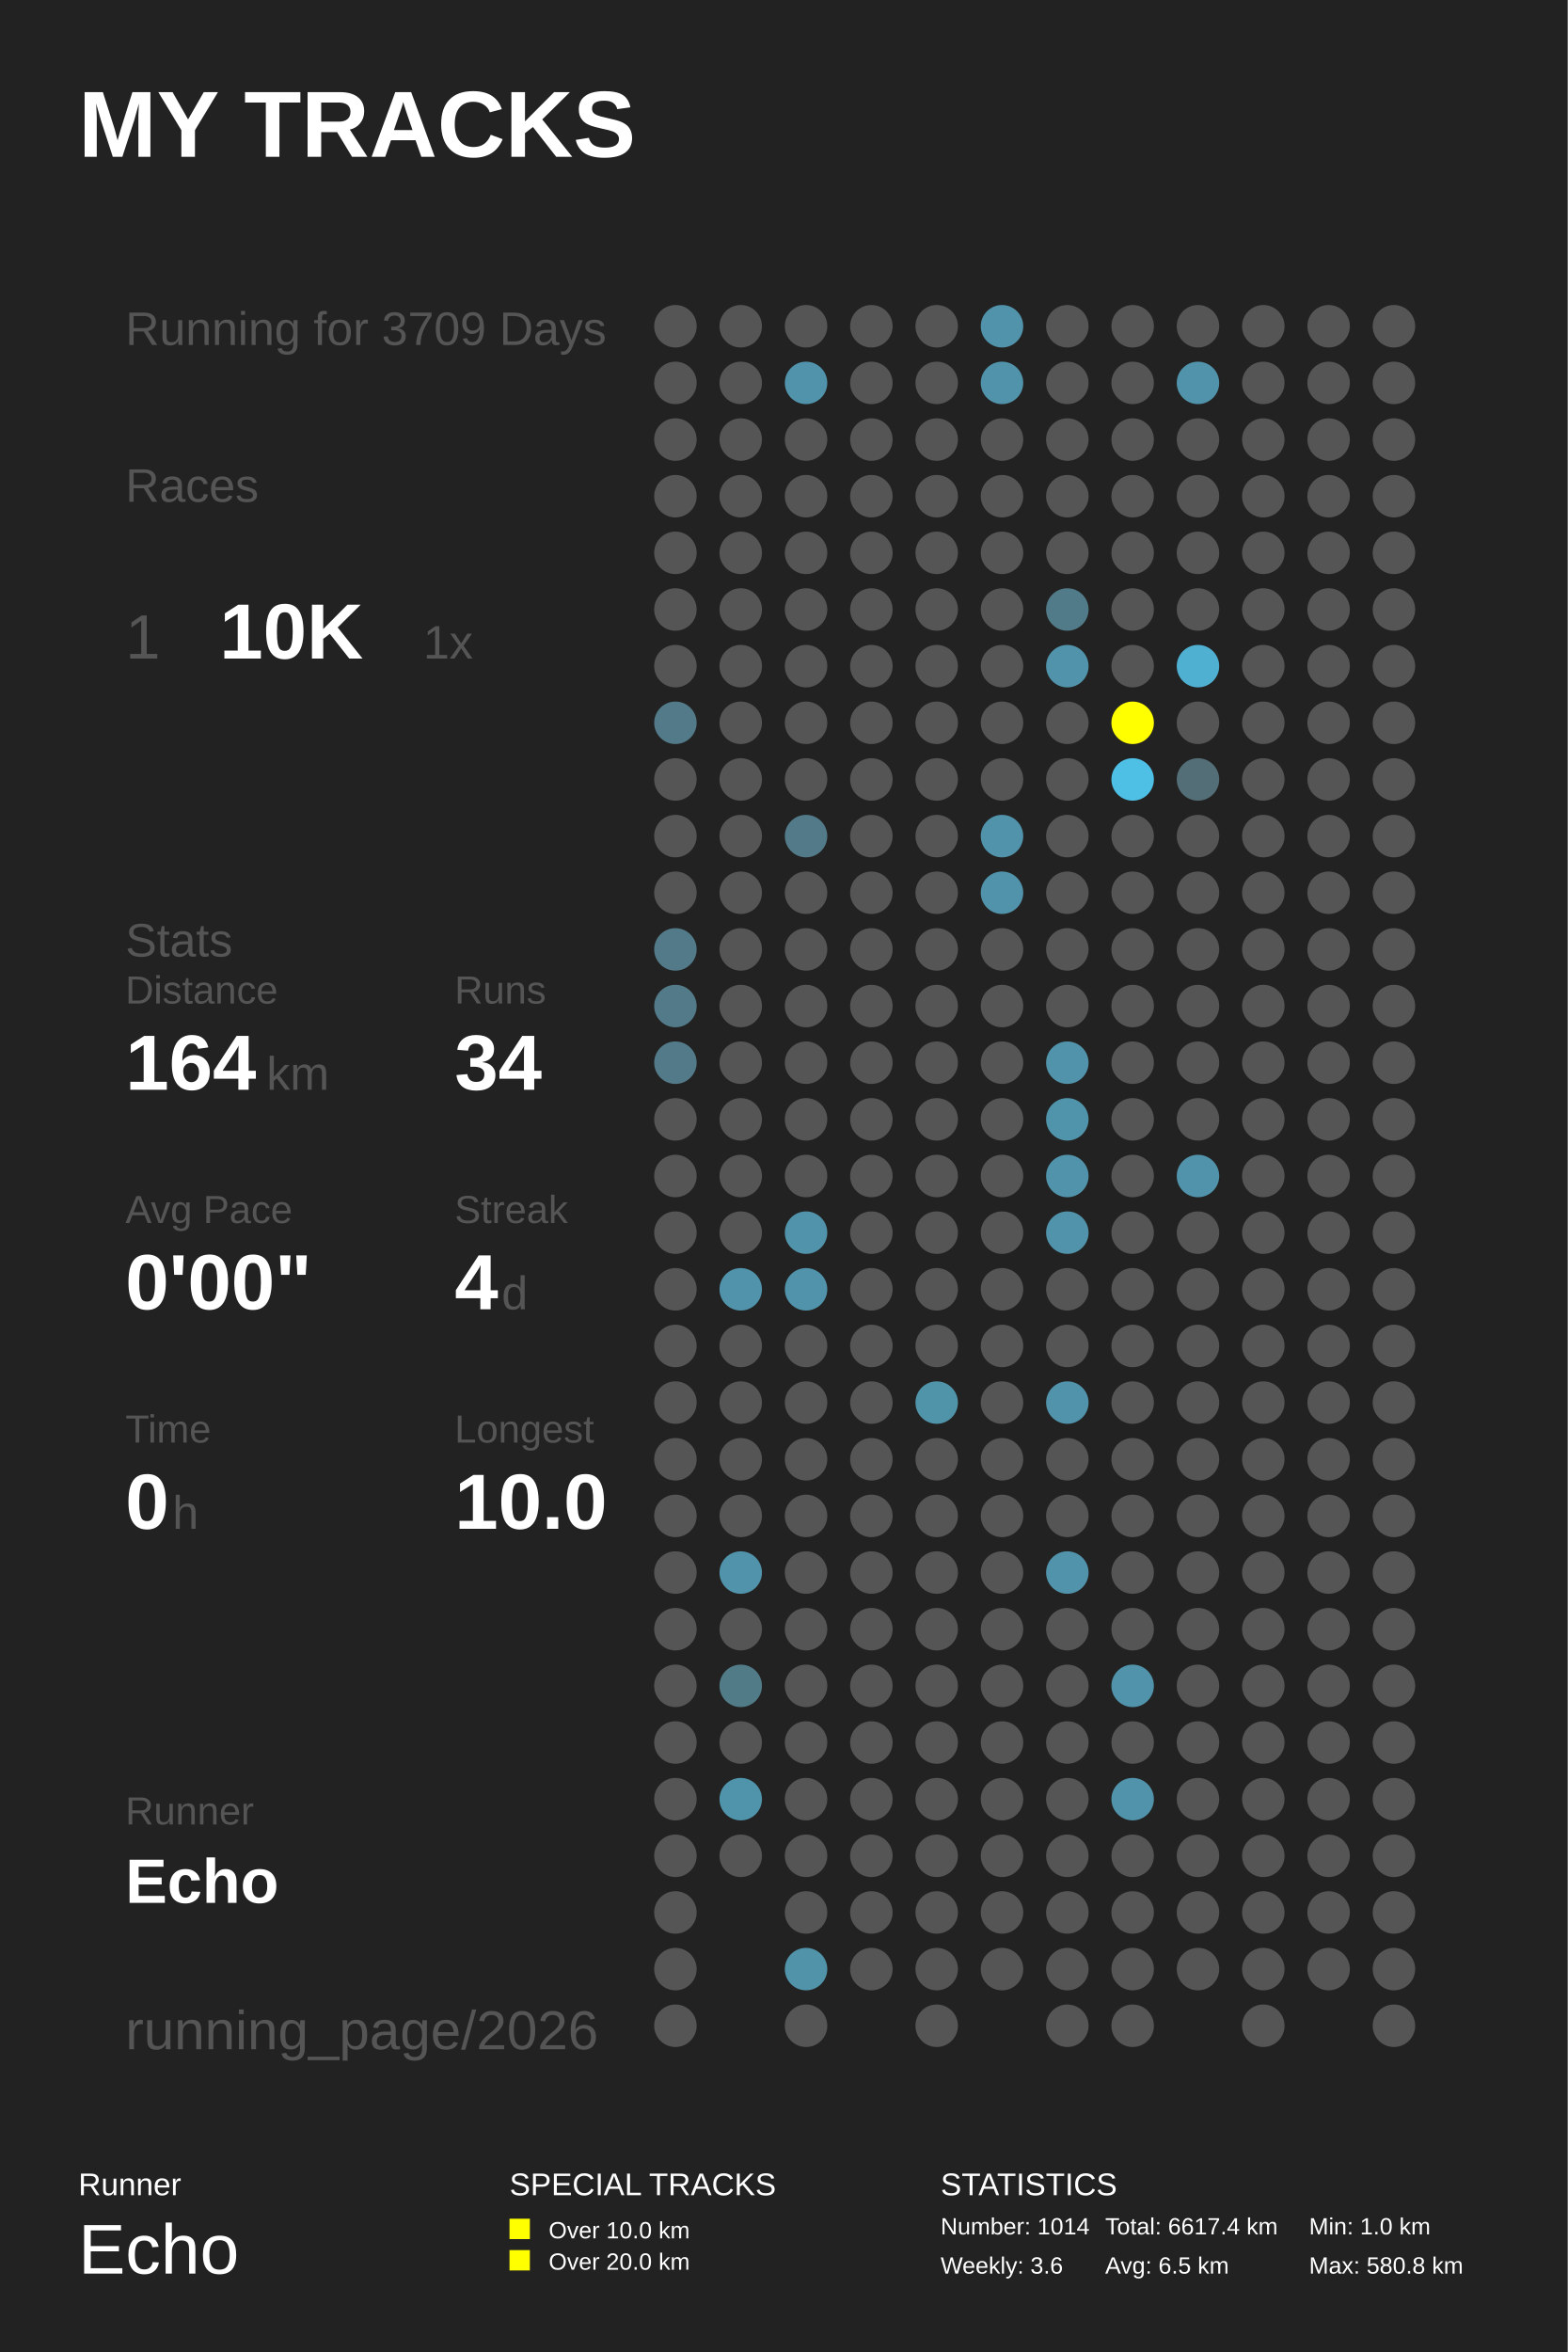
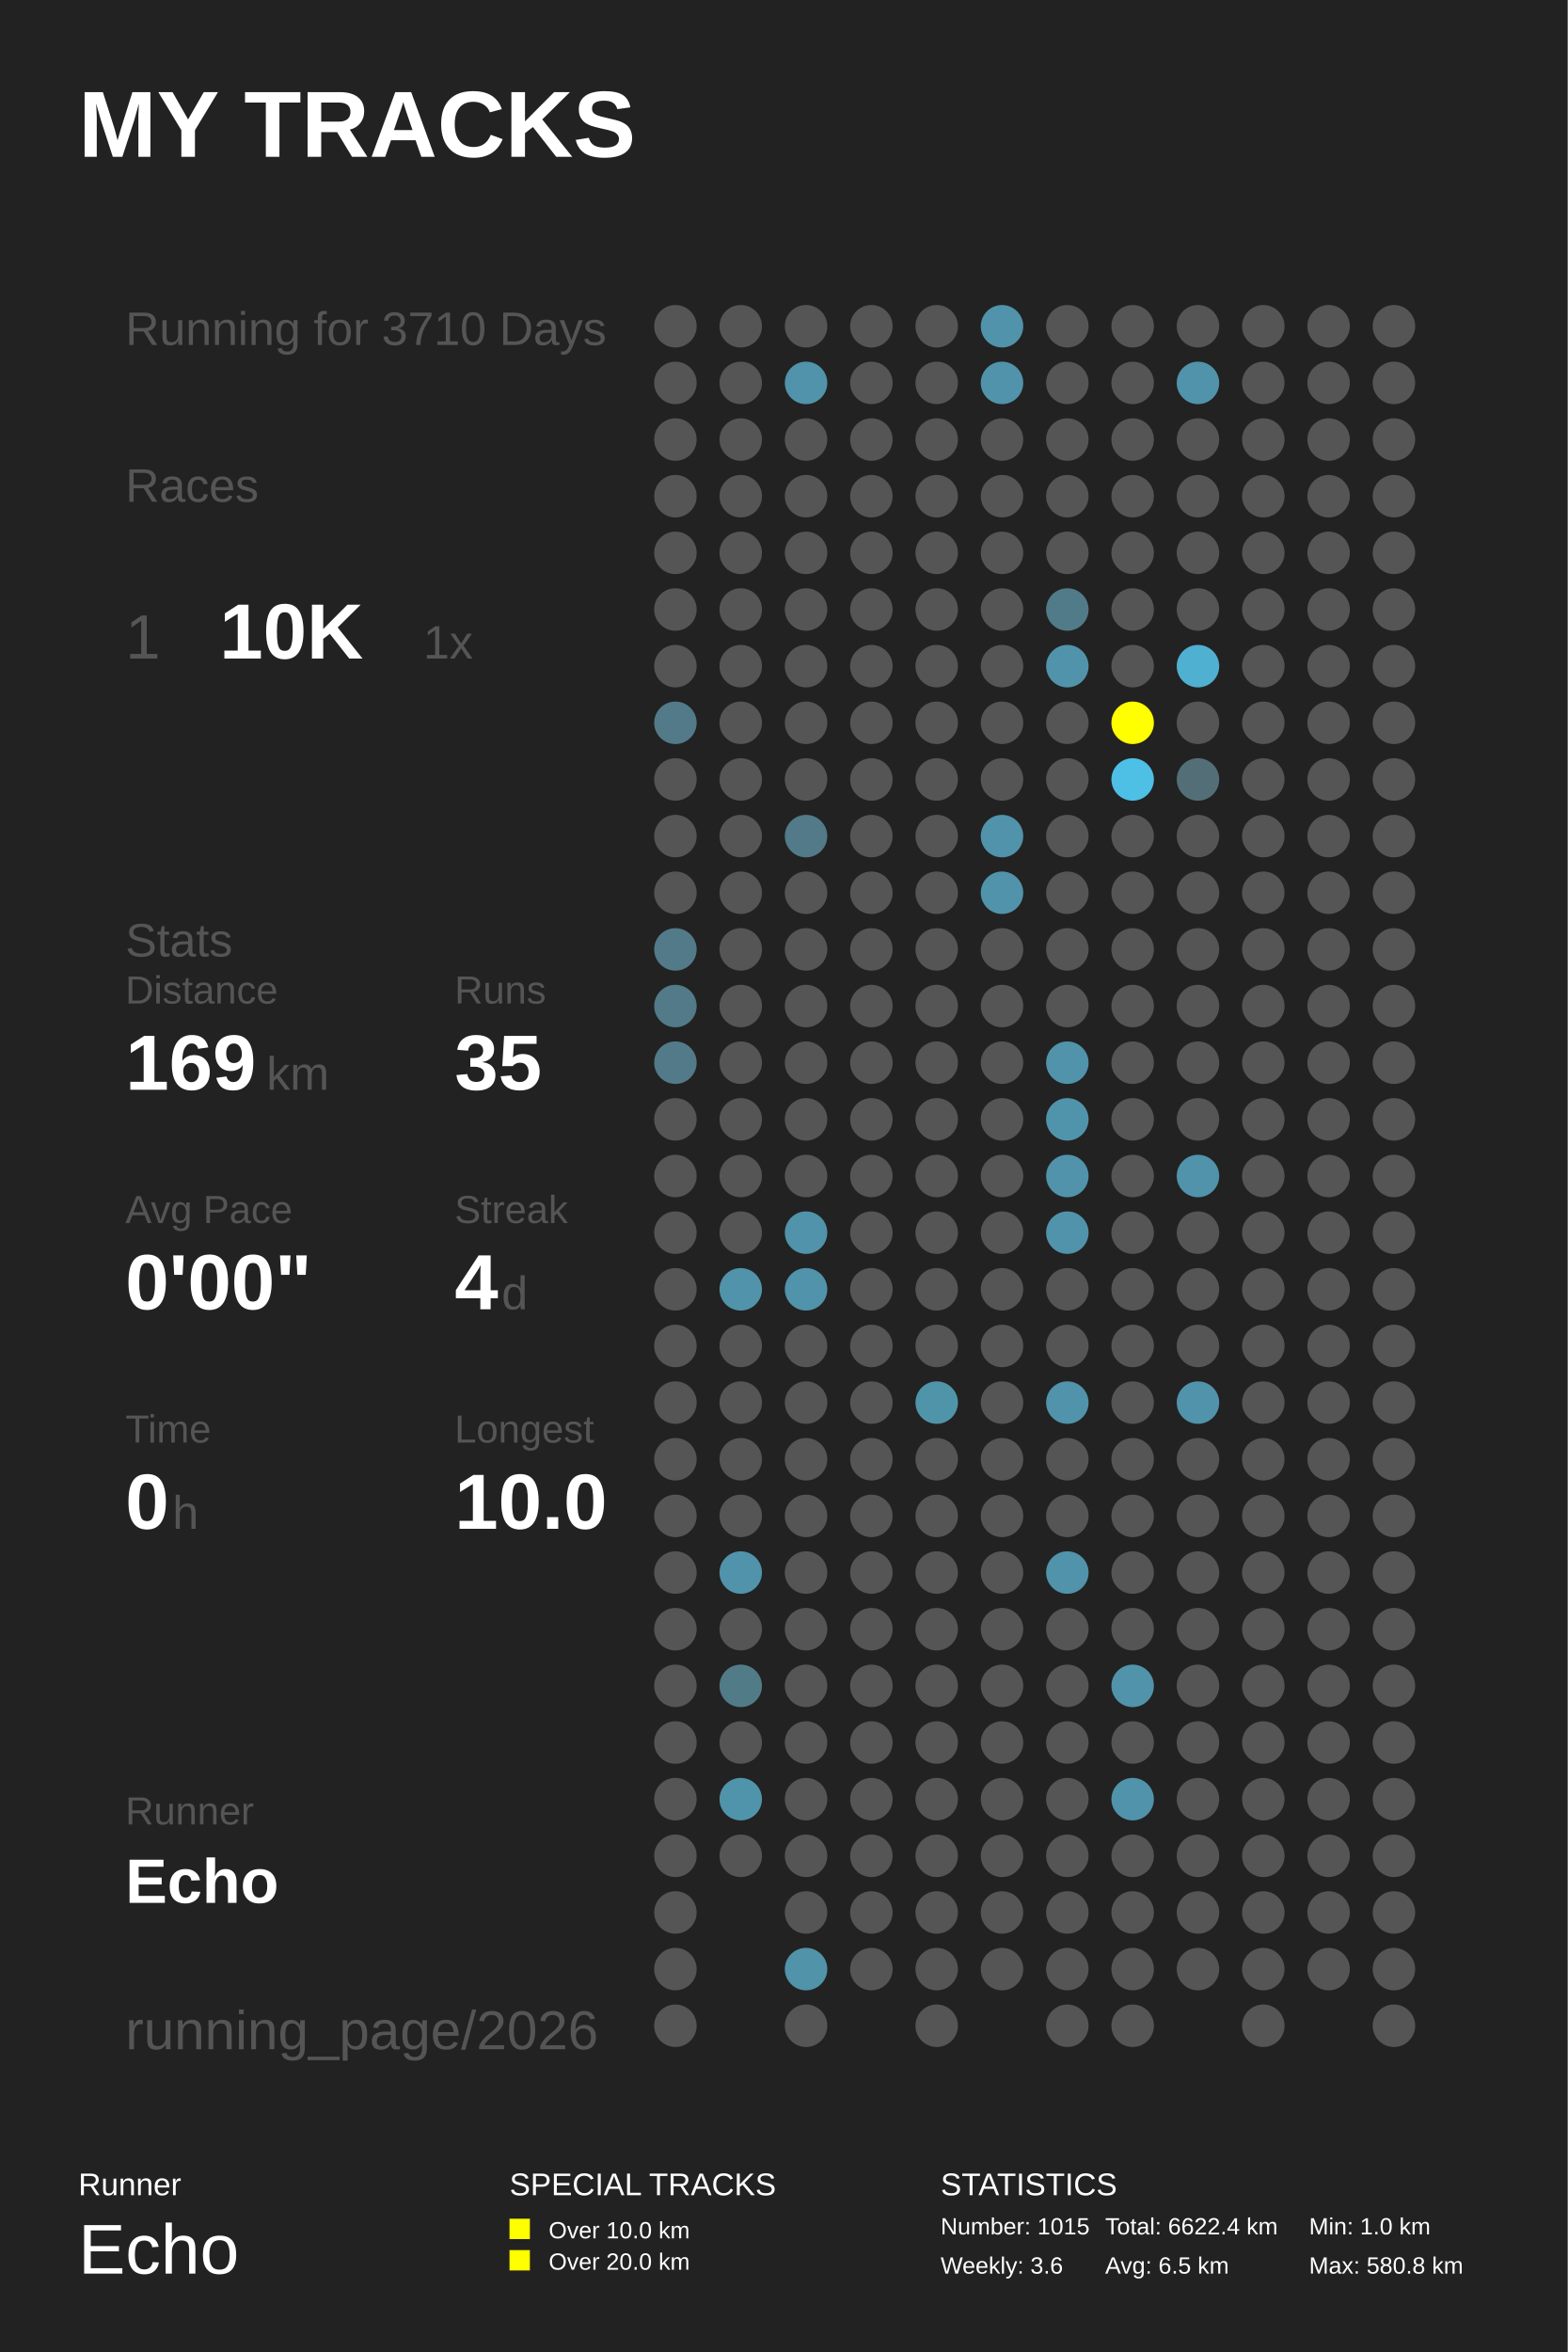
<svg xmlns="http://www.w3.org/2000/svg" baseProfile="full" height="300mm" version="1.1" viewBox="0,0,200,300" width="200mm">
  <defs />
  <rect fill="#222222" height="300" width="200" x="0" y="0" />
  <text fill="#FFFFFF" style="font-size:12px; font-family:Arial; font-weight:bold;" x="10" y="20">MY TRACKS</text>
  <text fill="#FFFFFF" style="font-size:4px; font-family:Arial" x="10" y="280">Runner</text>
  <text fill="#FFFFFF" style="font-size:9px; font-family:Arial" x="10" y="290">Echo</text>
  <text fill="#FFFFFF" style="font-size:4px; font-family:Arial" x="65" y="280">SPECIAL TRACKS</text>
  <rect fill="#FFFF00" height="2.6" width="2.6" x="65" y="283" />
  <text fill="#FFFFFF" style="font-size:3px; font-family:Arial" x="70" y="285.5">Over 10.0 km</text>
  <rect fill="#FFFF00" height="2.6" width="2.6" x="65" y="287" />
  <text fill="#FFFFFF" style="font-size:3px; font-family:Arial" x="70" y="289.5">Over 20.0 km</text>
  <text fill="#FFFFFF" style="font-size:4px; font-family:Arial" x="120" y="280">STATISTICS</text>
-   <text fill="#FFFFFF" style="font-size:3px; font-family:Arial" x="120" y="285">Number: 1014</text>
+   <text fill="#FFFFFF" style="font-size:3px; font-family:Arial" x="120" y="285">Number: 1015</text>
  <text fill="#FFFFFF" style="font-size:3px; font-family:Arial" x="120" y="290">Weekly: 3.6</text>
-   <text fill="#FFFFFF" style="font-size:3px; font-family:Arial" x="141" y="285">Total: 6617.4 km</text>
+   <text fill="#FFFFFF" style="font-size:3px; font-family:Arial" x="141" y="285">Total: 6622.4 km</text>
  <text fill="#FFFFFF" style="font-size:3px; font-family:Arial" x="141" y="290">Avg: 6.5 km</text>
  <text fill="#FFFFFF" style="font-size:3px; font-family:Arial" x="167" y="285">Min: 1.0 km</text>
  <text fill="#FFFFFF" style="font-size:3px; font-family:Arial" x="167" y="290">Max: 580.8 km</text>
-   <text fill="#555555" style="font-size:6px; font-family:Arial;" x="16" y="44">Running for 3709 Days</text>
+   <text fill="#555555" style="font-size:6px; font-family:Arial;" x="16" y="44">Running for 3710 Days</text>
  <text fill="#555555" style="font-size:6px; font-family:Arial;" x="16" y="64">Races</text>
  <text fill="#555555" style="font-size:8px; font-family:Arial;" x="16" y="84">1</text>
  <text fill="#FFFFFF" style="font-size:10px; font-family:Arial; font-weight:bold;" x="28" y="84">10K</text>
  <text fill="#555555" style="font-size:6px; font-family:Arial;" x="54" y="84">1x</text>
  <text fill="#555555" style="font-size:6px; font-family:Arial;" x="16" y="122">Stats</text>
  <text fill="#555555" style="font-size:5px; font-family:Arial;" x="16" y="128">Distance</text>
-   <text fill="#FFFFFF" style="font-size:10px; font-family:Arial; font-weight:bold;" x="16" y="139">164</text>
+   <text fill="#FFFFFF" style="font-size:10px; font-family:Arial; font-weight:bold;" x="16" y="139">169</text>
  <text fill="#555555" style="font-size:6px; font-family:Arial;" x="34" y="139">km</text>
  <text fill="#555555" style="font-size:5px; font-family:Arial;" x="58" y="128">Runs</text>
-   <text fill="#FFFFFF" style="font-size:10px; font-family:Arial; font-weight:bold;" x="58" y="139">34</text>
+   <text fill="#FFFFFF" style="font-size:10px; font-family:Arial; font-weight:bold;" x="58" y="139">35</text>
  <text fill="#555555" style="font-size:5px; font-family:Arial;" x="16" y="156">Avg Pace</text>
  <text fill="#FFFFFF" style="font-size:10px; font-family:Arial; font-weight:bold;" x="16" y="167">0'00"</text>
  <text fill="#555555" style="font-size:5px; font-family:Arial;" x="58" y="156">Streak</text>
  <text fill="#FFFFFF" style="font-size:10px; font-family:Arial; font-weight:bold;" x="58" y="167">4</text>
  <text fill="#555555" style="font-size:6px; font-family:Arial;" x="64" y="167">d</text>
  <text fill="#555555" style="font-size:5px; font-family:Arial;" x="16" y="184">Time</text>
  <text fill="#FFFFFF" style="font-size:10px; font-family:Arial; font-weight:bold;" x="16" y="195">0</text>
  <text fill="#555555" style="font-size:6px; font-family:Arial;" x="22" y="195">h</text>
  <text fill="#555555" style="font-size:5px; font-family:Arial;" x="58" y="184">Longest</text>
  <text fill="#FFFFFF" style="font-size:10px; font-family:Arial; font-weight:bold;" x="58" y="195">10.0</text>
  <text fill="#555555" style="font-size:5px; font-family:Arial;" x="16" y="232.71">Runner</text>
  <text fill="#FFFFFF" style="font-size:8px; font-family:Arial; font-weight:bold;" x="16" y="242.71">Echo</text>
  <text fill="#555555" style="font-size:7px; font-family:Arial;" x="16" y="261.387">running_page/2026</text>
  <circle cx="86.167" cy="41.613" fill="#555555" r="2.71" />
  <circle cx="86.167" cy="48.839" fill="#555555" r="2.71" />
  <circle cx="86.167" cy="56.065" fill="#555555" r="2.71" />
  <circle cx="86.167" cy="63.29" fill="#555555" r="2.71" />
  <circle cx="86.167" cy="70.516" fill="#555555" r="2.71" />
  <circle cx="86.167" cy="77.742" fill="#555555" r="2.71" />
  <circle cx="86.167" cy="84.968" fill="#555555" r="2.71" />
  <circle cx="86.167" cy="92.194" fill="#527a88" r="2.71" />
  <circle cx="86.167" cy="99.419" fill="#555555" r="2.71" />
  <circle cx="86.167" cy="106.645" fill="#555555" r="2.71" />
  <circle cx="86.167" cy="113.871" fill="#555555" r="2.71" />
  <circle cx="86.167" cy="121.097" fill="#527a88" r="2.71" />
  <circle cx="86.167" cy="128.323" fill="#527a88" r="2.71" />
  <circle cx="86.167" cy="135.548" fill="#527a88" r="2.71" />
  <circle cx="86.167" cy="142.774" fill="#555555" r="2.71" />
  <circle cx="86.167" cy="150.0" fill="#555555" r="2.71" />
  <circle cx="86.167" cy="157.226" fill="#555555" r="2.71" />
  <circle cx="86.167" cy="164.452" fill="#555555" r="2.71" />
  <circle cx="86.167" cy="171.677" fill="#555555" r="2.71" />
  <circle cx="86.167" cy="178.903" fill="#555555" r="2.71" />
  <circle cx="86.167" cy="186.129" fill="#555555" r="2.71" />
  <circle cx="86.167" cy="193.355" fill="#555555" r="2.71" />
  <circle cx="86.167" cy="200.581" fill="#555555" r="2.71" />
  <circle cx="86.167" cy="207.806" fill="#555555" r="2.71" />
  <circle cx="86.167" cy="215.032" fill="#555555" r="2.71" />
  <circle cx="86.167" cy="222.258" fill="#555555" r="2.71" />
  <circle cx="86.167" cy="229.484" fill="#555555" r="2.71" />
  <circle cx="86.167" cy="236.71" fill="#555555" r="2.71" />
  <circle cx="86.167" cy="243.935" fill="#555555" r="2.71" />
  <circle cx="86.167" cy="251.161" fill="#555555" r="2.71" />
  <circle cx="86.167" cy="258.387" fill="#555555" r="2.71" />
  <circle cx="94.5" cy="41.613" fill="#555555" r="2.71" />
  <circle cx="94.5" cy="48.839" fill="#555555" r="2.71" />
  <circle cx="94.5" cy="56.065" fill="#555555" r="2.71" />
  <circle cx="94.5" cy="63.29" fill="#555555" r="2.71" />
  <circle cx="94.5" cy="70.516" fill="#555555" r="2.71" />
  <circle cx="94.5" cy="77.742" fill="#555555" r="2.71" />
  <circle cx="94.5" cy="84.968" fill="#555555" r="2.71" />
  <circle cx="94.5" cy="92.194" fill="#555555" r="2.71" />
  <circle cx="94.5" cy="99.419" fill="#555555" r="2.71" />
  <circle cx="94.5" cy="106.645" fill="#555555" r="2.71" />
  <circle cx="94.5" cy="113.871" fill="#555555" r="2.71" />
  <circle cx="94.5" cy="121.097" fill="#555555" r="2.71" />
  <circle cx="94.5" cy="128.323" fill="#555555" r="2.71" />
  <circle cx="94.5" cy="135.548" fill="#555555" r="2.71" />
  <circle cx="94.5" cy="142.774" fill="#555555" r="2.71" />
  <circle cx="94.5" cy="150.0" fill="#555555" r="2.71" />
  <circle cx="94.5" cy="157.226" fill="#555555" r="2.71" />
  <circle cx="94.5" cy="164.452" fill="#5093aa" r="2.71" />
  <circle cx="94.5" cy="171.677" fill="#555555" r="2.71" />
  <circle cx="94.5" cy="178.903" fill="#555555" r="2.71" />
  <circle cx="94.5" cy="186.129" fill="#555555" r="2.71" />
  <circle cx="94.5" cy="193.355" fill="#555555" r="2.71" />
  <circle cx="94.5" cy="200.581" fill="#5093aa" r="2.71" />
  <circle cx="94.5" cy="207.806" fill="#555555" r="2.71" />
  <circle cx="94.5" cy="215.032" fill="#527b88" r="2.71" />
  <circle cx="94.5" cy="222.258" fill="#555555" r="2.71" />
  <circle cx="94.5" cy="229.484" fill="#5094ab" r="2.71" />
  <circle cx="94.5" cy="236.71" fill="#555555" r="2.71" />
  <circle cx="102.833" cy="41.613" fill="#555555" r="2.71" />
  <circle cx="102.833" cy="48.839" fill="#5093aa" r="2.71" />
  <circle cx="102.833" cy="56.065" fill="#555555" r="2.71" />
  <circle cx="102.833" cy="63.29" fill="#555555" r="2.71" />
  <circle cx="102.833" cy="70.516" fill="#555555" r="2.71" />
  <circle cx="102.833" cy="77.742" fill="#555555" r="2.71" />
  <circle cx="102.833" cy="84.968" fill="#555555" r="2.71" />
  <circle cx="102.833" cy="92.194" fill="#555555" r="2.71" />
  <circle cx="102.833" cy="99.419" fill="#555555" r="2.71" />
  <circle cx="102.833" cy="106.645" fill="#527a88" r="2.71" />
  <circle cx="102.833" cy="113.871" fill="#555555" r="2.71" />
  <circle cx="102.833" cy="121.097" fill="#555555" r="2.71" />
  <circle cx="102.833" cy="128.323" fill="#555555" r="2.71" />
  <circle cx="102.833" cy="135.548" fill="#555555" r="2.71" />
  <circle cx="102.833" cy="142.774" fill="#555555" r="2.71" />
  <circle cx="102.833" cy="150.0" fill="#555555" r="2.71" />
  <circle cx="102.833" cy="157.226" fill="#5093aa" r="2.71" />
  <circle cx="102.833" cy="164.452" fill="#5093aa" r="2.71" />
  <circle cx="102.833" cy="171.677" fill="#555555" r="2.71" />
  <circle cx="102.833" cy="178.903" fill="#555555" r="2.71" />
  <circle cx="102.833" cy="186.129" fill="#555555" r="2.71" />
  <circle cx="102.833" cy="193.355" fill="#555555" r="2.71" />
  <circle cx="102.833" cy="200.581" fill="#555555" r="2.71" />
  <circle cx="102.833" cy="207.806" fill="#555555" r="2.71" />
  <circle cx="102.833" cy="215.032" fill="#555555" r="2.71" />
  <circle cx="102.833" cy="222.258" fill="#555555" r="2.71" />
  <circle cx="102.833" cy="229.484" fill="#555555" r="2.71" />
  <circle cx="102.833" cy="236.71" fill="#555555" r="2.71" />
  <circle cx="102.833" cy="243.935" fill="#555555" r="2.71" />
  <circle cx="102.833" cy="251.161" fill="#5193a9" r="2.71" />
  <circle cx="102.833" cy="258.387" fill="#555555" r="2.71" />
  <circle cx="111.167" cy="41.613" fill="#555555" r="2.71" />
  <circle cx="111.167" cy="48.839" fill="#555555" r="2.71" />
  <circle cx="111.167" cy="56.065" fill="#555555" r="2.71" />
  <circle cx="111.167" cy="63.29" fill="#555555" r="2.71" />
  <circle cx="111.167" cy="70.516" fill="#555555" r="2.71" />
  <circle cx="111.167" cy="77.742" fill="#555555" r="2.71" />
  <circle cx="111.167" cy="84.968" fill="#555555" r="2.71" />
  <circle cx="111.167" cy="92.194" fill="#555555" r="2.71" />
  <circle cx="111.167" cy="99.419" fill="#555555" r="2.71" />
  <circle cx="111.167" cy="106.645" fill="#555555" r="2.71" />
  <circle cx="111.167" cy="113.871" fill="#555555" r="2.71" />
  <circle cx="111.167" cy="121.097" fill="#555555" r="2.71" />
  <circle cx="111.167" cy="128.323" fill="#555555" r="2.71" />
  <circle cx="111.167" cy="135.548" fill="#555555" r="2.71" />
  <circle cx="111.167" cy="142.774" fill="#555555" r="2.71" />
  <circle cx="111.167" cy="150.0" fill="#555555" r="2.71" />
  <circle cx="111.167" cy="157.226" fill="#555555" r="2.71" />
  <circle cx="111.167" cy="164.452" fill="#555555" r="2.71" />
  <circle cx="111.167" cy="171.677" fill="#555555" r="2.71" />
  <circle cx="111.167" cy="178.903" fill="#555555" r="2.71" />
  <circle cx="111.167" cy="186.129" fill="#555555" r="2.71" />
  <circle cx="111.167" cy="193.355" fill="#555555" r="2.71" />
  <circle cx="111.167" cy="200.581" fill="#555555" r="2.71" />
  <circle cx="111.167" cy="207.806" fill="#555555" r="2.71" />
  <circle cx="111.167" cy="215.032" fill="#555555" r="2.71" />
  <circle cx="111.167" cy="222.258" fill="#555555" r="2.71" />
  <circle cx="111.167" cy="229.484" fill="#555555" r="2.71" />
  <circle cx="111.167" cy="236.71" fill="#555555" r="2.71" />
  <circle cx="111.167" cy="243.935" fill="#555555" r="2.71" />
  <circle cx="111.167" cy="251.161" fill="#555555" r="2.71" />
  <circle cx="119.5" cy="41.613" fill="#555555" r="2.71" />
  <circle cx="119.5" cy="48.839" fill="#555555" r="2.71" />
  <circle cx="119.5" cy="56.065" fill="#555555" r="2.71" />
  <circle cx="119.5" cy="63.29" fill="#555555" r="2.71" />
  <circle cx="119.5" cy="70.516" fill="#555555" r="2.71" />
  <circle cx="119.5" cy="77.742" fill="#555555" r="2.71" />
  <circle cx="119.5" cy="84.968" fill="#555555" r="2.71" />
  <circle cx="119.5" cy="92.194" fill="#555555" r="2.71" />
  <circle cx="119.5" cy="99.419" fill="#555555" r="2.71" />
  <circle cx="119.5" cy="106.645" fill="#555555" r="2.71" />
  <circle cx="119.5" cy="113.871" fill="#555555" r="2.71" />
  <circle cx="119.5" cy="121.097" fill="#555555" r="2.71" />
  <circle cx="119.5" cy="128.323" fill="#555555" r="2.71" />
  <circle cx="119.5" cy="135.548" fill="#555555" r="2.71" />
  <circle cx="119.5" cy="142.774" fill="#555555" r="2.71" />
  <circle cx="119.5" cy="150.0" fill="#555555" r="2.71" />
  <circle cx="119.5" cy="157.226" fill="#555555" r="2.71" />
  <circle cx="119.5" cy="164.452" fill="#555555" r="2.71" />
  <circle cx="119.5" cy="171.677" fill="#555555" r="2.71" />
  <circle cx="119.5" cy="178.903" fill="#5094aa" r="2.71" />
  <circle cx="119.5" cy="186.129" fill="#555555" r="2.71" />
  <circle cx="119.5" cy="193.355" fill="#555555" r="2.71" />
  <circle cx="119.5" cy="200.581" fill="#555555" r="2.71" />
  <circle cx="119.5" cy="207.806" fill="#555555" r="2.71" />
  <circle cx="119.5" cy="215.032" fill="#555555" r="2.71" />
  <circle cx="119.5" cy="222.258" fill="#555555" r="2.71" />
  <circle cx="119.5" cy="229.484" fill="#555555" r="2.71" />
  <circle cx="119.5" cy="236.71" fill="#555555" r="2.71" />
  <circle cx="119.5" cy="243.935" fill="#555555" r="2.71" />
  <circle cx="119.5" cy="251.161" fill="#555555" r="2.71" />
  <circle cx="119.5" cy="258.387" fill="#555555" r="2.71" />
  <circle cx="127.833" cy="41.613" fill="#5093aa" r="2.71" />
  <circle cx="127.833" cy="48.839" fill="#5093aa" r="2.71" />
  <circle cx="127.833" cy="56.065" fill="#555555" r="2.71" />
  <circle cx="127.833" cy="63.29" fill="#555555" r="2.71" />
  <circle cx="127.833" cy="70.516" fill="#555555" r="2.71" />
  <circle cx="127.833" cy="77.742" fill="#555555" r="2.71" />
  <circle cx="127.833" cy="84.968" fill="#555555" r="2.71" />
  <circle cx="127.833" cy="92.194" fill="#555555" r="2.71" />
  <circle cx="127.833" cy="99.419" fill="#555555" r="2.71" />
  <circle cx="127.833" cy="106.645" fill="#5093aa" r="2.71" />
  <circle cx="127.833" cy="113.871" fill="#5093aa" r="2.71" />
  <circle cx="127.833" cy="121.097" fill="#555555" r="2.71" />
  <circle cx="127.833" cy="128.323" fill="#555555" r="2.71" />
  <circle cx="127.833" cy="135.548" fill="#555555" r="2.71" />
  <circle cx="127.833" cy="142.774" fill="#555555" r="2.71" />
  <circle cx="127.833" cy="150.0" fill="#555555" r="2.71" />
  <circle cx="127.833" cy="157.226" fill="#555555" r="2.71" />
  <circle cx="127.833" cy="164.452" fill="#555555" r="2.71" />
  <circle cx="127.833" cy="171.677" fill="#555555" r="2.71" />
  <circle cx="127.833" cy="178.903" fill="#555555" r="2.71" />
  <circle cx="127.833" cy="186.129" fill="#555555" r="2.71" />
  <circle cx="127.833" cy="193.355" fill="#555555" r="2.71" />
  <circle cx="127.833" cy="200.581" fill="#555555" r="2.71" />
  <circle cx="127.833" cy="207.806" fill="#555555" r="2.71" />
  <circle cx="127.833" cy="215.032" fill="#555555" r="2.71" />
  <circle cx="127.833" cy="222.258" fill="#555555" r="2.71" />
  <circle cx="127.833" cy="229.484" fill="#555555" r="2.71" />
  <circle cx="127.833" cy="236.71" fill="#555555" r="2.71" />
  <circle cx="127.833" cy="243.935" fill="#555555" r="2.71" />
  <circle cx="127.833" cy="251.161" fill="#555555" r="2.71" />
  <circle cx="136.167" cy="41.613" fill="#555555" r="2.71" />
  <circle cx="136.167" cy="48.839" fill="#555555" r="2.71" />
  <circle cx="136.167" cy="56.065" fill="#555555" r="2.71" />
  <circle cx="136.167" cy="63.29" fill="#555555" r="2.71" />
  <circle cx="136.167" cy="70.516" fill="#555555" r="2.71" />
  <circle cx="136.167" cy="77.742" fill="#527b89" r="2.71" />
  <circle cx="136.167" cy="84.968" fill="#5093aa" r="2.71" />
  <circle cx="136.167" cy="92.194" fill="#555555" r="2.71" />
  <circle cx="136.167" cy="99.419" fill="#555555" r="2.71" />
  <circle cx="136.167" cy="106.645" fill="#555555" r="2.71" />
  <circle cx="136.167" cy="113.871" fill="#555555" r="2.71" />
  <circle cx="136.167" cy="121.097" fill="#555555" r="2.71" />
  <circle cx="136.167" cy="128.323" fill="#555555" r="2.71" />
  <circle cx="136.167" cy="135.548" fill="#5093aa" r="2.71" />
  <circle cx="136.167" cy="142.774" fill="#5094ab" r="2.71" />
  <circle cx="136.167" cy="150.0" fill="#5093aa" r="2.71" />
  <circle cx="136.167" cy="157.226" fill="#5093aa" r="2.71" />
  <circle cx="136.167" cy="164.452" fill="#555555" r="2.71" />
  <circle cx="136.167" cy="171.677" fill="#555555" r="2.71" />
  <circle cx="136.167" cy="178.903" fill="#5093aa" r="2.71" />
  <circle cx="136.167" cy="186.129" fill="#555555" r="2.71" />
  <circle cx="136.167" cy="193.355" fill="#555555" r="2.71" />
  <circle cx="136.167" cy="200.581" fill="#5093aa" r="2.71" />
  <circle cx="136.167" cy="207.806" fill="#555555" r="2.71" />
  <circle cx="136.167" cy="215.032" fill="#555555" r="2.71" />
  <circle cx="136.167" cy="222.258" fill="#555555" r="2.71" />
  <circle cx="136.167" cy="229.484" fill="#555555" r="2.71" />
  <circle cx="136.167" cy="236.71" fill="#555555" r="2.71" />
  <circle cx="136.167" cy="243.935" fill="#555555" r="2.71" />
  <circle cx="136.167" cy="251.161" fill="#555555" r="2.71" />
  <circle cx="136.167" cy="258.387" fill="#555555" r="2.71" />
  <circle cx="144.5" cy="41.613" fill="#555555" r="2.71" />
  <circle cx="144.5" cy="48.839" fill="#555555" r="2.71" />
  <circle cx="144.5" cy="56.065" fill="#555555" r="2.71" />
  <circle cx="144.5" cy="63.29" fill="#555555" r="2.71" />
  <circle cx="144.5" cy="70.516" fill="#555555" r="2.71" />
  <circle cx="144.5" cy="77.742" fill="#555555" r="2.71" />
  <circle cx="144.5" cy="84.968" fill="#555555" r="2.71" />
  <circle cx="144.5" cy="92.194" fill="#FFFF00" r="2.71" />
  <circle cx="144.5" cy="99.419" fill="#4ebfe5" r="2.71" />
  <circle cx="144.5" cy="106.645" fill="#555555" r="2.71" />
  <circle cx="144.5" cy="113.871" fill="#555555" r="2.71" />
  <circle cx="144.5" cy="121.097" fill="#555555" r="2.71" />
  <circle cx="144.5" cy="128.323" fill="#555555" r="2.71" />
  <circle cx="144.5" cy="135.548" fill="#555555" r="2.71" />
  <circle cx="144.5" cy="142.774" fill="#555555" r="2.71" />
  <circle cx="144.5" cy="150.0" fill="#555555" r="2.71" />
  <circle cx="144.5" cy="157.226" fill="#555555" r="2.71" />
  <circle cx="144.5" cy="164.452" fill="#555555" r="2.71" />
  <circle cx="144.5" cy="171.677" fill="#555555" r="2.71" />
  <circle cx="144.5" cy="178.903" fill="#555555" r="2.71" />
  <circle cx="144.5" cy="186.129" fill="#555555" r="2.71" />
  <circle cx="144.5" cy="193.355" fill="#555555" r="2.71" />
  <circle cx="144.5" cy="200.581" fill="#555555" r="2.71" />
  <circle cx="144.5" cy="207.806" fill="#555555" r="2.71" />
  <circle cx="144.5" cy="215.032" fill="#5093aa" r="2.71" />
  <circle cx="144.5" cy="222.258" fill="#555555" r="2.71" />
  <circle cx="144.5" cy="229.484" fill="#5093aa" r="2.71" />
  <circle cx="144.5" cy="236.71" fill="#555555" r="2.71" />
  <circle cx="144.5" cy="243.935" fill="#555555" r="2.71" />
  <circle cx="144.5" cy="251.161" fill="#555555" r="2.71" />
  <circle cx="144.5" cy="258.387" fill="#555555" r="2.71" />
  <circle cx="152.833" cy="41.613" fill="#555555" r="2.71" />
  <circle cx="152.833" cy="48.839" fill="#5093aa" r="2.71" />
  <circle cx="152.833" cy="56.065" fill="#555555" r="2.71" />
  <circle cx="152.833" cy="63.29" fill="#555555" r="2.71" />
  <circle cx="152.833" cy="70.516" fill="#555555" r="2.71" />
  <circle cx="152.833" cy="77.742" fill="#555555" r="2.71" />
  <circle cx="152.833" cy="84.968" fill="#4fb0d1" r="2.71" />
  <circle cx="152.833" cy="92.194" fill="#555555" r="2.71" />
  <circle cx="152.833" cy="99.419" fill="#536e77" r="2.71" />
  <circle cx="152.833" cy="106.645" fill="#555555" r="2.71" />
  <circle cx="152.833" cy="113.871" fill="#555555" r="2.71" />
  <circle cx="152.833" cy="121.097" fill="#555555" r="2.71" />
  <circle cx="152.833" cy="128.323" fill="#555555" r="2.71" />
  <circle cx="152.833" cy="135.548" fill="#555555" r="2.71" />
  <circle cx="152.833" cy="142.774" fill="#555555" r="2.71" />
  <circle cx="152.833" cy="150.0" fill="#5093aa" r="2.71" />
  <circle cx="152.833" cy="157.226" fill="#555555" r="2.71" />
  <circle cx="152.833" cy="164.452" fill="#555555" r="2.71" />
  <circle cx="152.833" cy="171.677" fill="#555555" r="2.71" />
-   <circle cx="152.833" cy="178.903" fill="#555555" r="2.71" />
+   <circle cx="152.833" cy="178.903" fill="#5093aa" r="2.71" />
  <circle cx="152.833" cy="186.129" fill="#555555" r="2.71" />
  <circle cx="152.833" cy="193.355" fill="#555555" r="2.71" />
  <circle cx="152.833" cy="200.581" fill="#555555" r="2.71" />
  <circle cx="152.833" cy="207.806" fill="#555555" r="2.71" />
  <circle cx="152.833" cy="215.032" fill="#555555" r="2.71" />
  <circle cx="152.833" cy="222.258" fill="#555555" r="2.71" />
  <circle cx="152.833" cy="229.484" fill="#555555" r="2.71" />
  <circle cx="152.833" cy="236.71" fill="#555555" r="2.71" />
  <circle cx="152.833" cy="243.935" fill="#555555" r="2.71" />
  <circle cx="152.833" cy="251.161" fill="#555555" r="2.71" />
  <circle cx="161.167" cy="41.613" fill="#555555" r="2.71" />
  <circle cx="161.167" cy="48.839" fill="#555555" r="2.71" />
  <circle cx="161.167" cy="56.065" fill="#555555" r="2.71" />
  <circle cx="161.167" cy="63.29" fill="#555555" r="2.71" />
  <circle cx="161.167" cy="70.516" fill="#555555" r="2.71" />
  <circle cx="161.167" cy="77.742" fill="#555555" r="2.71" />
  <circle cx="161.167" cy="84.968" fill="#555555" r="2.71" />
  <circle cx="161.167" cy="92.194" fill="#555555" r="2.71" />
  <circle cx="161.167" cy="99.419" fill="#555555" r="2.71" />
  <circle cx="161.167" cy="106.645" fill="#555555" r="2.71" />
  <circle cx="161.167" cy="113.871" fill="#555555" r="2.71" />
  <circle cx="161.167" cy="121.097" fill="#555555" r="2.71" />
  <circle cx="161.167" cy="128.323" fill="#555555" r="2.71" />
  <circle cx="161.167" cy="135.548" fill="#555555" r="2.71" />
  <circle cx="161.167" cy="142.774" fill="#555555" r="2.71" />
  <circle cx="161.167" cy="150.0" fill="#555555" r="2.71" />
  <circle cx="161.167" cy="157.226" fill="#555555" r="2.71" />
  <circle cx="161.167" cy="164.452" fill="#555555" r="2.71" />
  <circle cx="161.167" cy="171.677" fill="#555555" r="2.71" />
  <circle cx="161.167" cy="178.903" fill="#555555" r="2.71" />
  <circle cx="161.167" cy="186.129" fill="#555555" r="2.71" />
  <circle cx="161.167" cy="193.355" fill="#555555" r="2.71" />
  <circle cx="161.167" cy="200.581" fill="#555555" r="2.71" />
  <circle cx="161.167" cy="207.806" fill="#555555" r="2.71" />
  <circle cx="161.167" cy="215.032" fill="#555555" r="2.71" />
  <circle cx="161.167" cy="222.258" fill="#555555" r="2.71" />
  <circle cx="161.167" cy="229.484" fill="#555555" r="2.71" />
  <circle cx="161.167" cy="236.71" fill="#555555" r="2.71" />
  <circle cx="161.167" cy="243.935" fill="#555555" r="2.71" />
  <circle cx="161.167" cy="251.161" fill="#555555" r="2.71" />
  <circle cx="161.167" cy="258.387" fill="#555555" r="2.71" />
  <circle cx="169.5" cy="41.613" fill="#555555" r="2.71" />
  <circle cx="169.5" cy="48.839" fill="#555555" r="2.71" />
  <circle cx="169.5" cy="56.065" fill="#555555" r="2.71" />
  <circle cx="169.5" cy="63.29" fill="#555555" r="2.71" />
  <circle cx="169.5" cy="70.516" fill="#555555" r="2.71" />
  <circle cx="169.5" cy="77.742" fill="#555555" r="2.71" />
  <circle cx="169.5" cy="84.968" fill="#555555" r="2.71" />
  <circle cx="169.5" cy="92.194" fill="#555555" r="2.71" />
  <circle cx="169.5" cy="99.419" fill="#555555" r="2.71" />
  <circle cx="169.5" cy="106.645" fill="#555555" r="2.71" />
  <circle cx="169.5" cy="113.871" fill="#555555" r="2.71" />
  <circle cx="169.5" cy="121.097" fill="#555555" r="2.71" />
  <circle cx="169.5" cy="128.323" fill="#555555" r="2.71" />
  <circle cx="169.5" cy="135.548" fill="#555555" r="2.71" />
  <circle cx="169.5" cy="142.774" fill="#555555" r="2.71" />
  <circle cx="169.5" cy="150.0" fill="#555555" r="2.71" />
  <circle cx="169.5" cy="157.226" fill="#555555" r="2.71" />
  <circle cx="169.5" cy="164.452" fill="#555555" r="2.71" />
  <circle cx="169.5" cy="171.677" fill="#555555" r="2.71" />
  <circle cx="169.5" cy="178.903" fill="#555555" r="2.71" />
  <circle cx="169.5" cy="186.129" fill="#555555" r="2.71" />
  <circle cx="169.5" cy="193.355" fill="#555555" r="2.71" />
  <circle cx="169.5" cy="200.581" fill="#555555" r="2.71" />
  <circle cx="169.5" cy="207.806" fill="#555555" r="2.71" />
  <circle cx="169.5" cy="215.032" fill="#555555" r="2.71" />
  <circle cx="169.5" cy="222.258" fill="#555555" r="2.71" />
  <circle cx="169.5" cy="229.484" fill="#555555" r="2.71" />
  <circle cx="169.5" cy="236.71" fill="#555555" r="2.71" />
  <circle cx="169.5" cy="243.935" fill="#555555" r="2.71" />
  <circle cx="169.5" cy="251.161" fill="#555555" r="2.71" />
  <circle cx="177.833" cy="41.613" fill="#555555" r="2.71" />
  <circle cx="177.833" cy="48.839" fill="#555555" r="2.71" />
  <circle cx="177.833" cy="56.065" fill="#555555" r="2.71" />
  <circle cx="177.833" cy="63.29" fill="#555555" r="2.71" />
  <circle cx="177.833" cy="70.516" fill="#555555" r="2.71" />
  <circle cx="177.833" cy="77.742" fill="#555555" r="2.71" />
  <circle cx="177.833" cy="84.968" fill="#555555" r="2.71" />
  <circle cx="177.833" cy="92.194" fill="#555555" r="2.71" />
  <circle cx="177.833" cy="99.419" fill="#555555" r="2.71" />
  <circle cx="177.833" cy="106.645" fill="#555555" r="2.71" />
  <circle cx="177.833" cy="113.871" fill="#555555" r="2.71" />
  <circle cx="177.833" cy="121.097" fill="#555555" r="2.71" />
  <circle cx="177.833" cy="128.323" fill="#555555" r="2.71" />
  <circle cx="177.833" cy="135.548" fill="#555555" r="2.71" />
  <circle cx="177.833" cy="142.774" fill="#555555" r="2.71" />
  <circle cx="177.833" cy="150.0" fill="#555555" r="2.71" />
  <circle cx="177.833" cy="157.226" fill="#555555" r="2.71" />
  <circle cx="177.833" cy="164.452" fill="#555555" r="2.71" />
  <circle cx="177.833" cy="171.677" fill="#555555" r="2.71" />
  <circle cx="177.833" cy="178.903" fill="#555555" r="2.71" />
  <circle cx="177.833" cy="186.129" fill="#555555" r="2.71" />
  <circle cx="177.833" cy="193.355" fill="#555555" r="2.71" />
  <circle cx="177.833" cy="200.581" fill="#555555" r="2.71" />
  <circle cx="177.833" cy="207.806" fill="#555555" r="2.71" />
  <circle cx="177.833" cy="215.032" fill="#555555" r="2.71" />
  <circle cx="177.833" cy="222.258" fill="#555555" r="2.71" />
  <circle cx="177.833" cy="229.484" fill="#555555" r="2.71" />
  <circle cx="177.833" cy="236.71" fill="#555555" r="2.71" />
  <circle cx="177.833" cy="243.935" fill="#555555" r="2.71" />
  <circle cx="177.833" cy="251.161" fill="#555555" r="2.71" />
  <circle cx="177.833" cy="258.387" fill="#555555" r="2.71" />
</svg>
